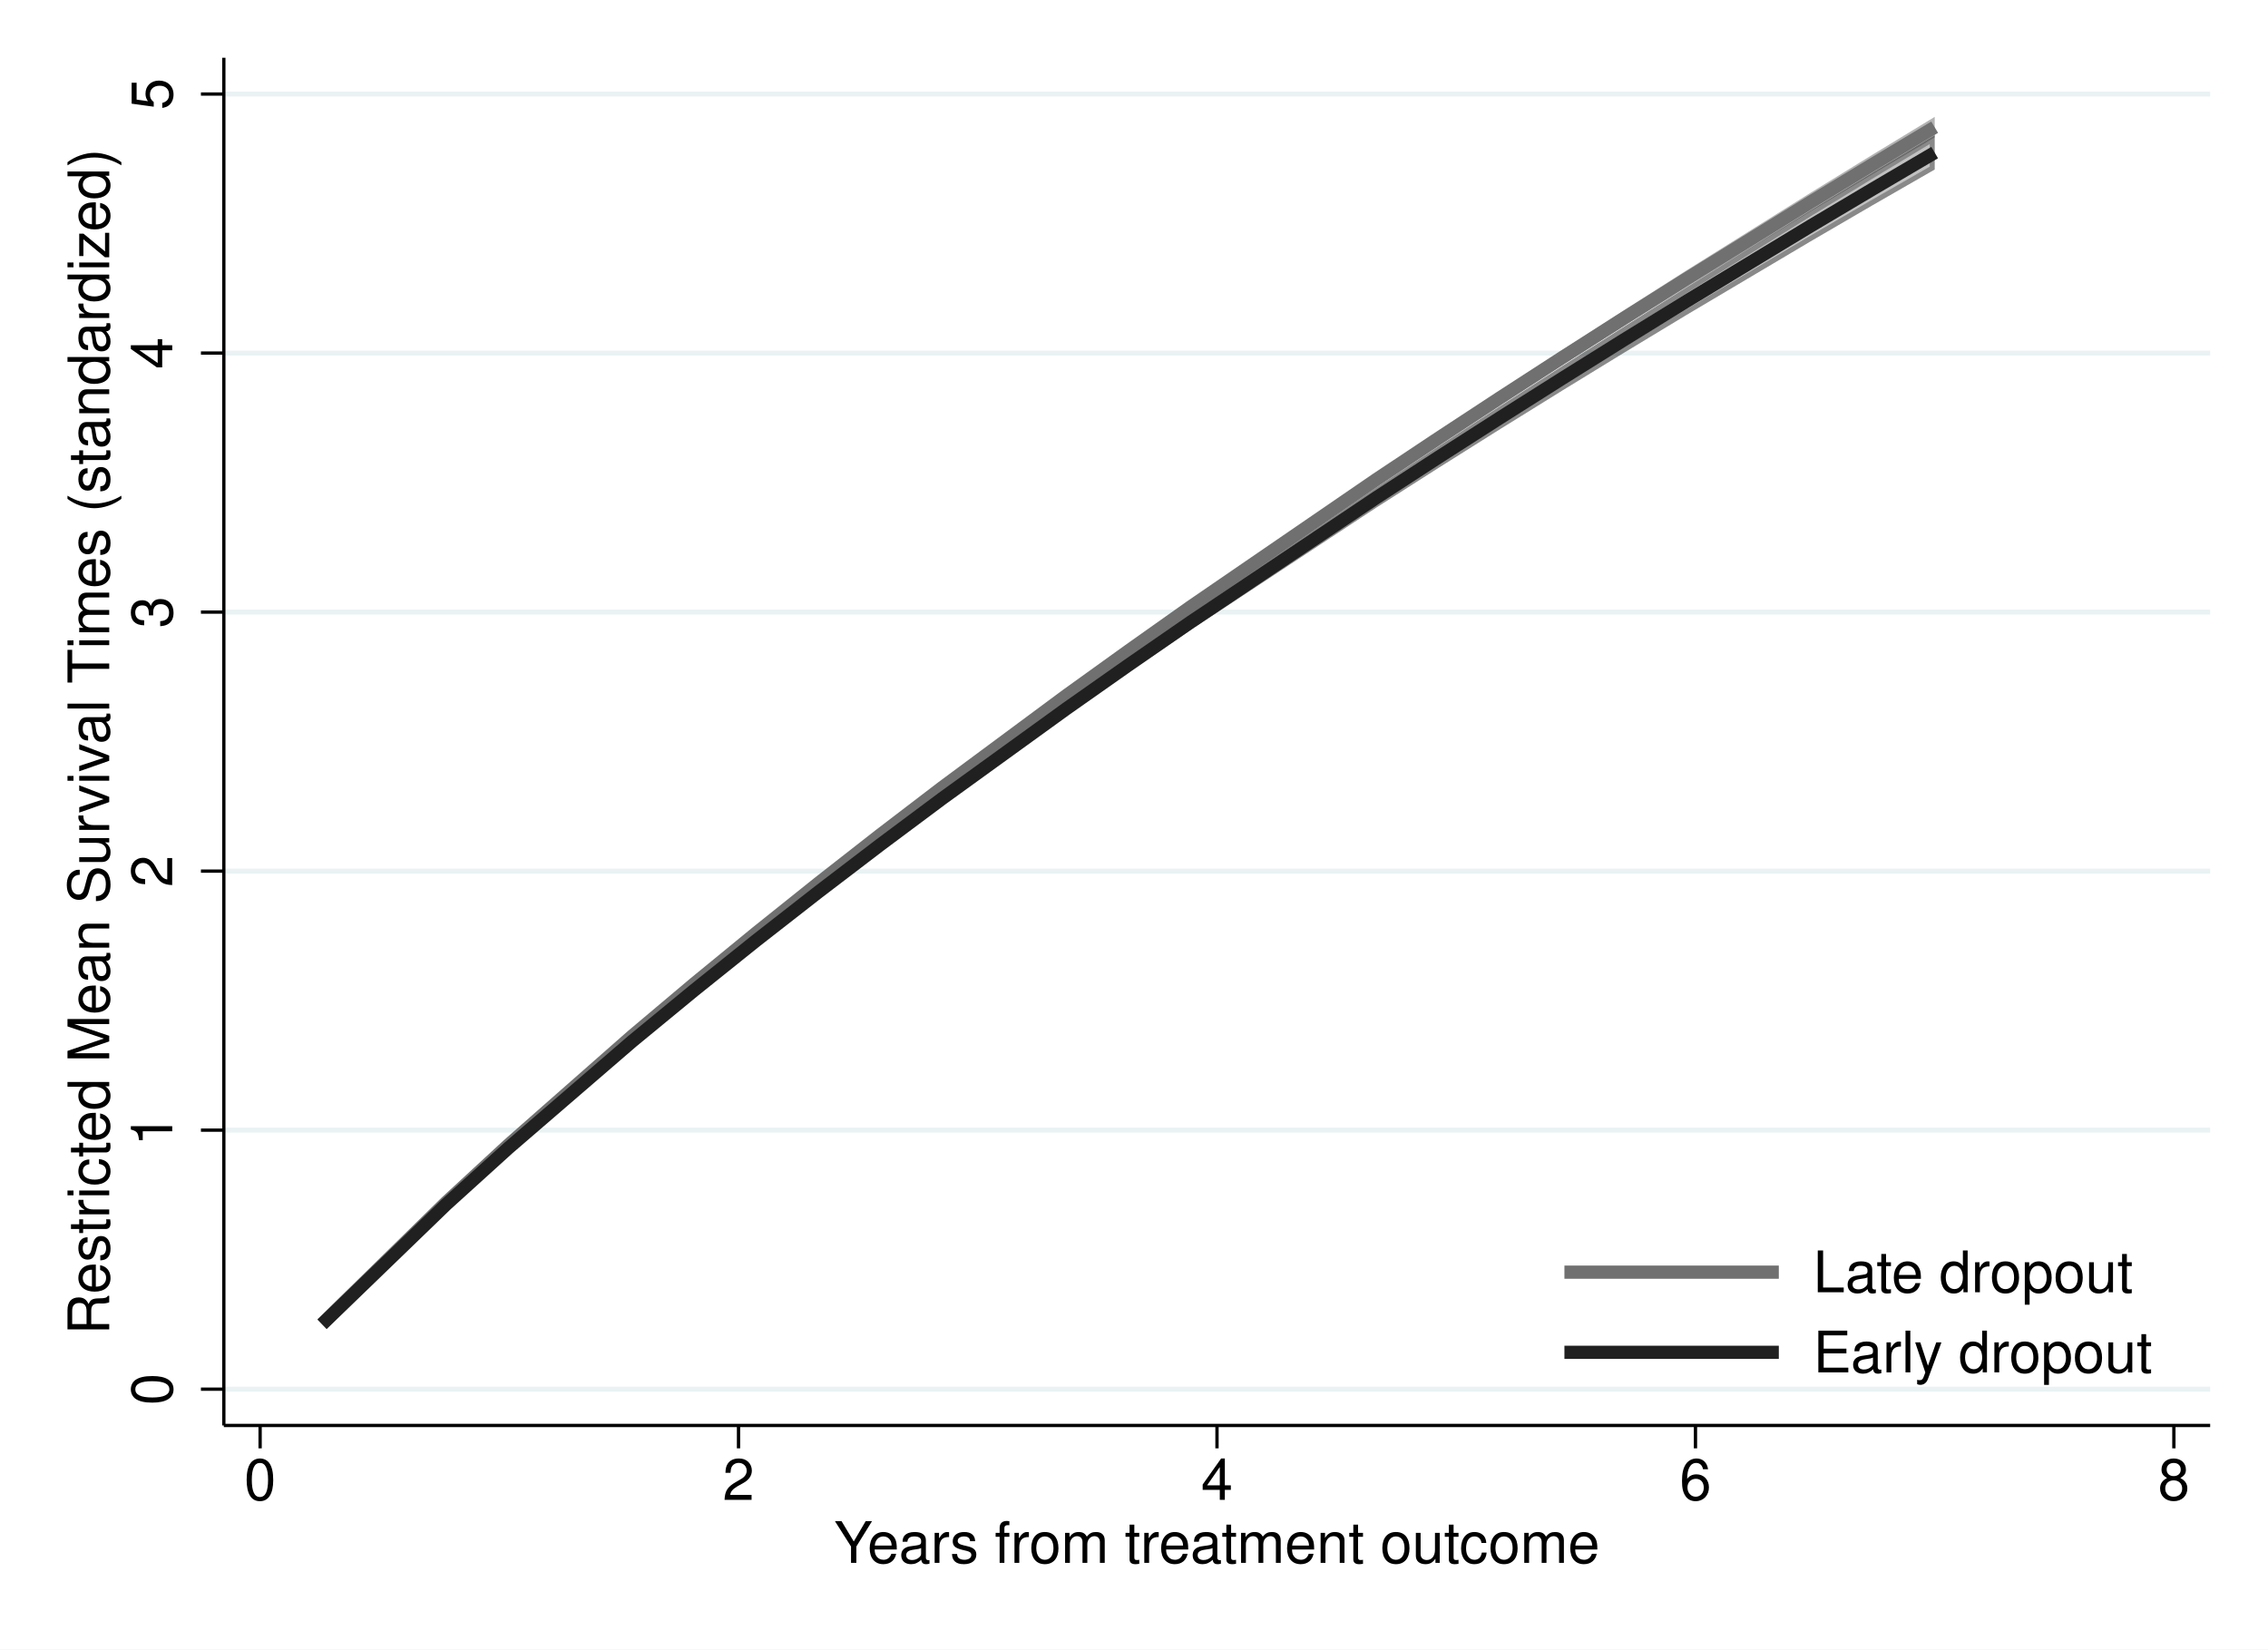
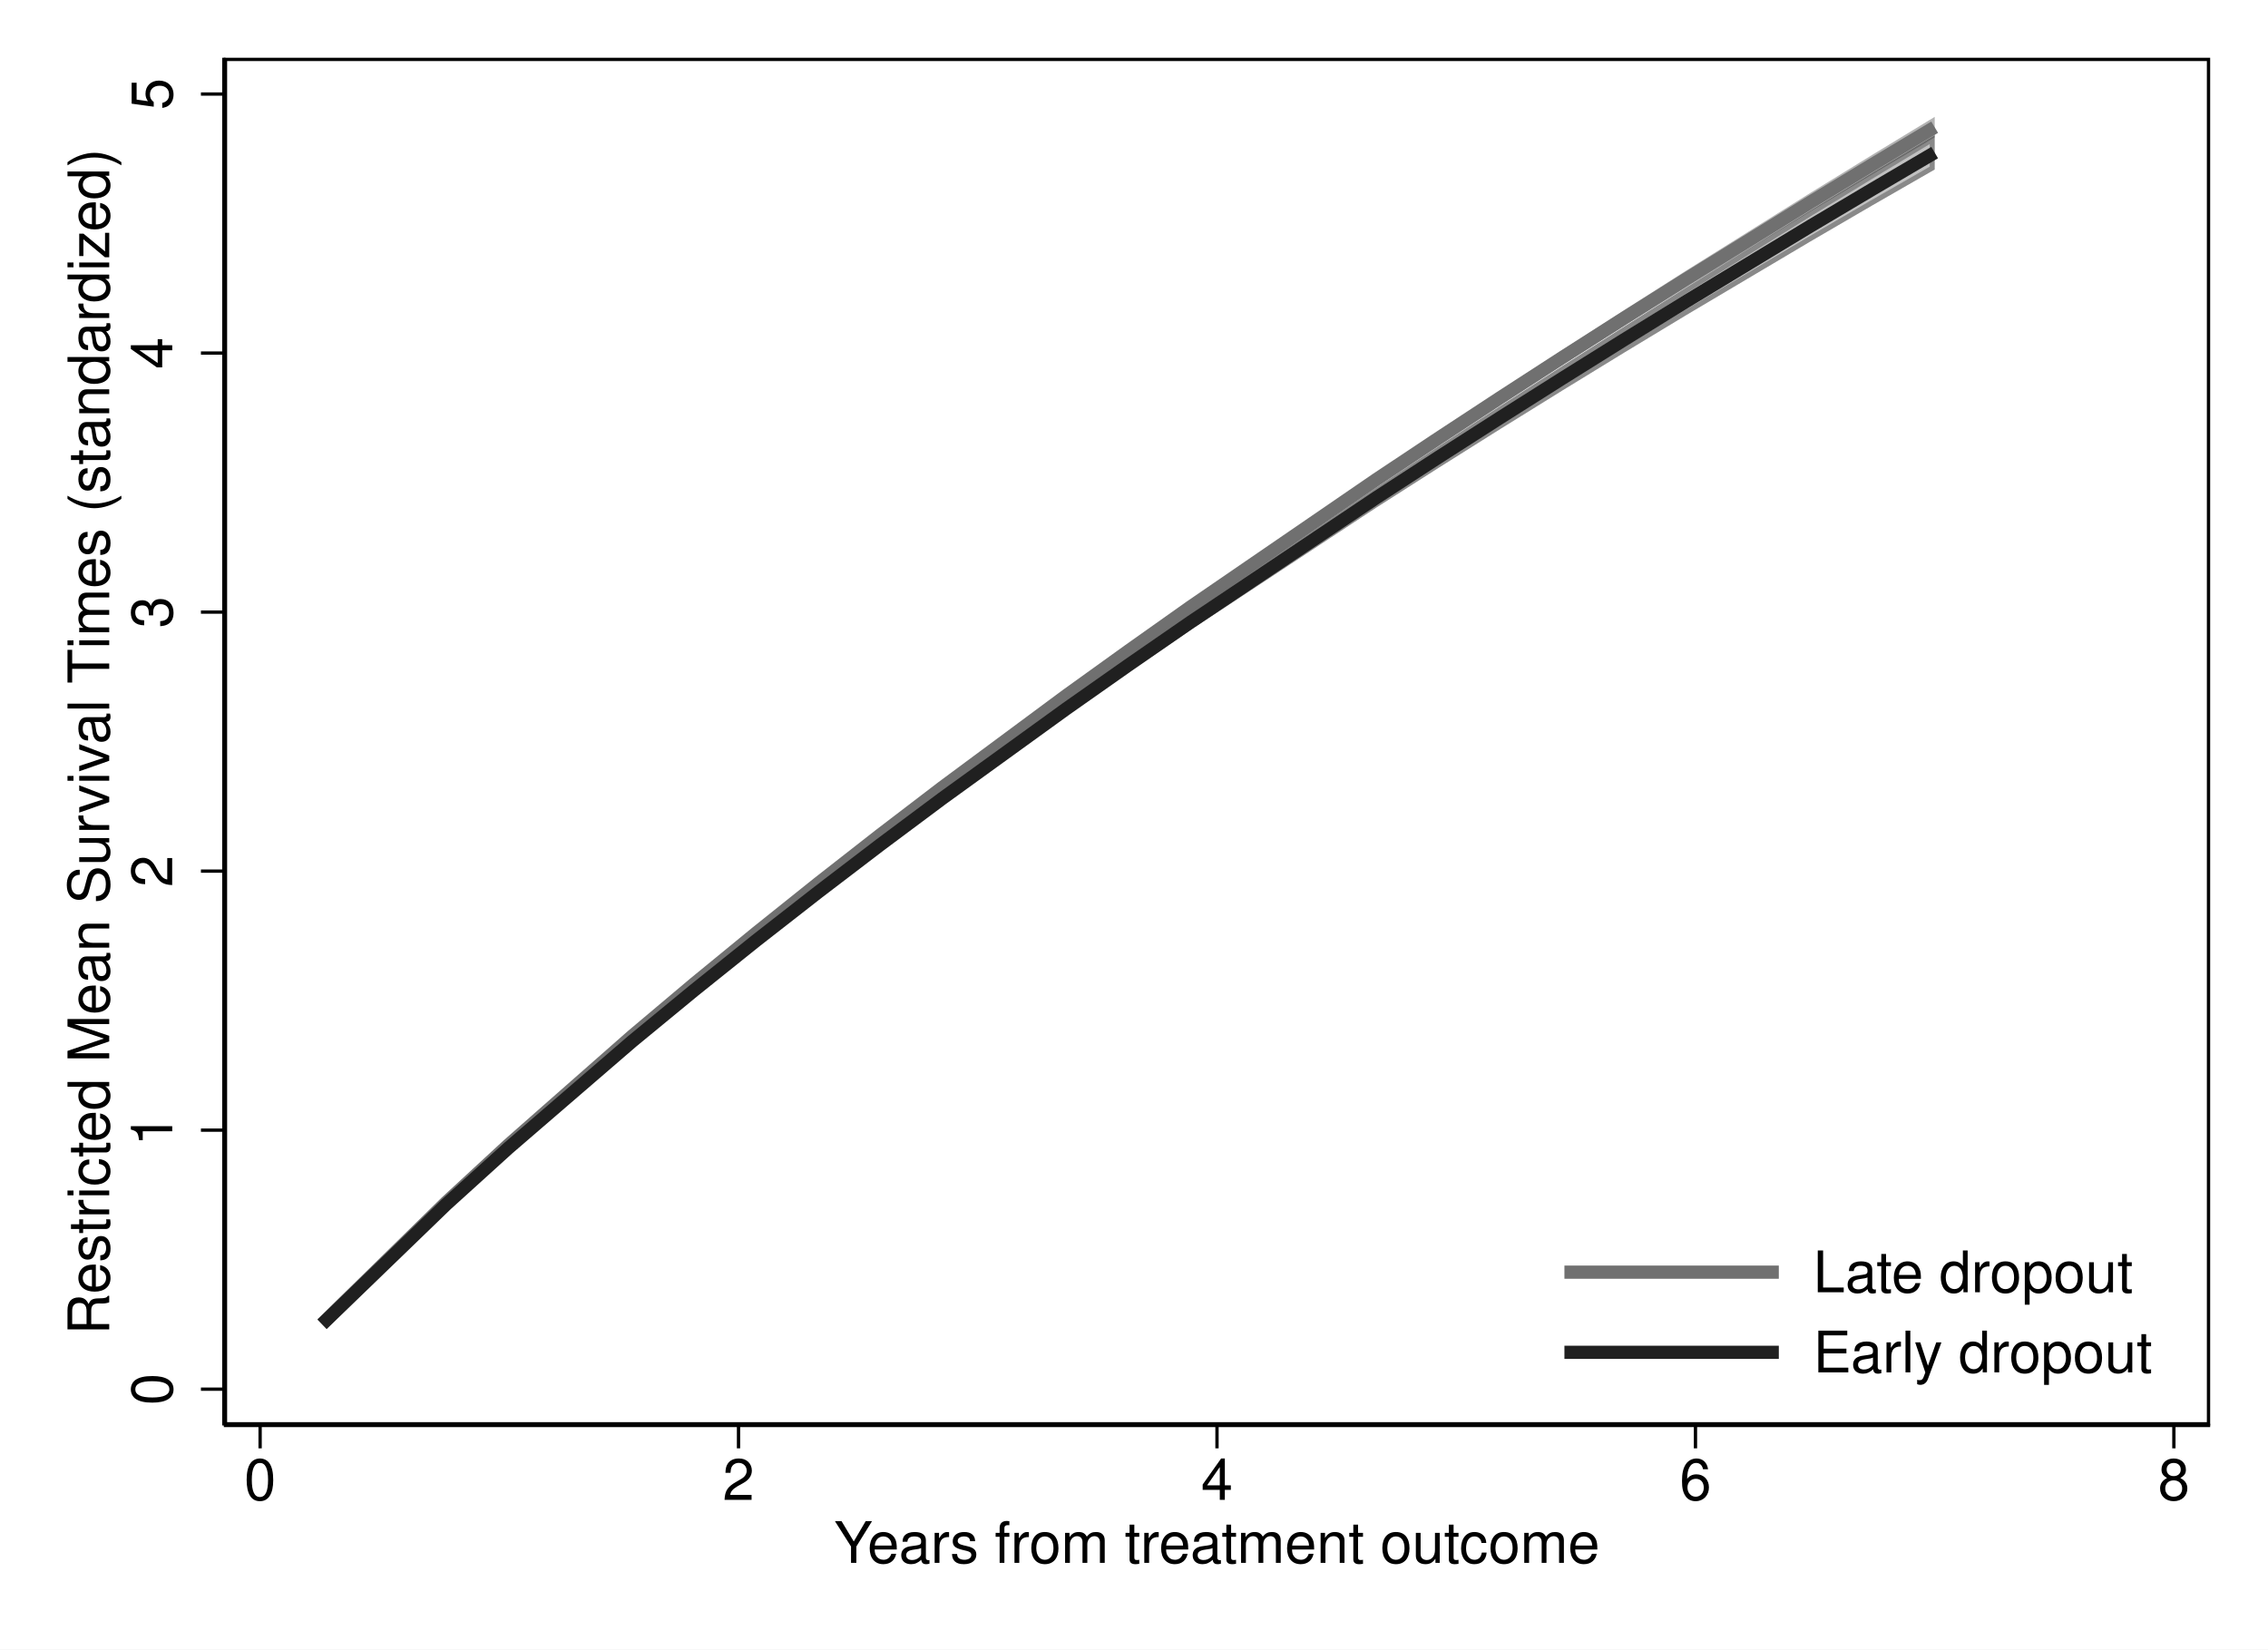
<svg xmlns="http://www.w3.org/2000/svg" xmlns:xlink="http://www.w3.org/1999/xlink" version="1.1" width="5.50in" height="4.00in" viewBox="0 0 3960 2880">
  <rect x="0" y="0" width="3960" height="2880" style="fill:#FFFFFF;stroke:none" />
  <rect x="0.00" y="0.00" width="3959.88" height="2880.00" style="fill:#FFFFFF" />
  <rect x="2.88" y="2.88" width="3954.12" height="2874.24" style="fill:none;stroke:#FFFFFF;stroke-width:5.76" />
  <rect x="390.80" y="100.86" width="3468.22" height="2388.33" style="fill:#FFFFFF" />
-   <rect x="393.68" y="103.74" width="3462.46" height="2382.57" style="fill:none;stroke:#FFFFFF;stroke-width:5.76" />
-   <line x1="390.80" y1="2425.82" x2="3859.02" y2="2425.82" style="stroke:#EAF2F3;stroke-width:8.64" />
-   <line x1="390.80" y1="1973.50" x2="3859.02" y2="1973.50" style="stroke:#EAF2F3;stroke-width:8.64" />
-   <line x1="390.80" y1="1521.18" x2="3859.02" y2="1521.18" style="stroke:#EAF2F3;stroke-width:8.64" />
-   <line x1="390.80" y1="1068.86" x2="3859.02" y2="1068.86" style="stroke:#EAF2F3;stroke-width:8.64" />
-   <line x1="390.80" y1="616.54" x2="3859.02" y2="616.54" style="stroke:#EAF2F3;stroke-width:8.64" />
-   <line x1="390.80" y1="164.22" x2="3859.02" y2="164.22" style="stroke:#EAF2F3;stroke-width:8.64" />
+   <rect x="393.68" y="103.74" width="3462.46" height="2382.57" style="fill:none;stroke:#000000;stroke-width:5.76" />
  <defs>
-     <path id="path_dsBWMZHl" d="M562.44 2312.09 L562.44 2312.09 L779.01 2100.60 L887.29 2001.22 L1103.85 1811.76 L1212.13 1721.17 L1320.54 1632.93 L1428.82 1546.92 L1537.10 1463.02 L1645.38 1380.85 L1861.94 1221.70 L1970.22 1144.35 L2078.51 1068.37 L2403.35 847.84 L2511.63 776.56 L2620.03 706.26 L2728.32 636.96 L2836.60 568.65 L2944.88 501.20 L3161.44 368.91 L3269.72 303.94 L3378.00 239.83 L3378.00 204.19 L3269.72 270.03 L3161.44 336.61 L2944.88 472.12 L2836.60 541.18 L2728.32 611.10 L2620.03 681.88 L2511.63 753.66 L2403.35 826.43 L2078.51 1051.29 L1970.22 1128.76 L1861.94 1207.47 L1645.38 1369.34 L1537.10 1452.75 L1428.82 1538.01 L1320.54 1625.26 L1212.13 1714.73 L1103.85 1806.44 L887.29 1998.13 L779.01 2098.62 L562.44 2311.72 L562.44 2312.09 Z" stroke-linejoin="round" />
+     <path id="path_zMBqHBfd" d="M562.44 2312.09 L562.44 2312.09 L779.01 2100.60 L887.29 2001.22 L1103.85 1811.76 L1212.13 1721.17 L1320.54 1632.93 L1428.82 1546.92 L1537.10 1463.02 L1645.38 1380.85 L1861.94 1221.70 L1970.22 1144.35 L2078.51 1068.37 L2403.35 847.84 L2511.63 776.56 L2620.03 706.26 L2728.32 636.96 L2836.60 568.65 L2944.88 501.20 L3161.44 368.91 L3269.72 303.94 L3378.00 239.83 L3378.00 204.19 L3269.72 270.03 L3161.44 336.61 L2944.88 472.12 L2836.60 541.18 L2728.32 611.10 L2620.03 681.88 L2511.63 753.66 L2403.35 826.43 L2078.51 1051.29 L1970.22 1128.76 L1861.94 1207.47 L1645.38 1369.34 L1537.10 1452.75 L1428.82 1538.01 L1320.54 1625.26 L1212.13 1714.73 L1103.85 1806.44 L887.29 1998.13 L779.01 2098.62 L562.44 2311.72 L562.44 2312.09 Z" stroke-linejoin="round" />
  </defs>
  <defs>
-     <clipPath id="clipPath_YvEQSeZO">
-       <use xlink:href="#path_dsBWMZHl" />
+     <clipPath id="clipPath_IkiEgNyl">
+       <use xlink:href="#path_zMBqHBfd" />
    </clipPath>
  </defs>
-   <use xlink:href="#path_dsBWMZHl" style="stroke:none;fill:#8D8D8D;fill-opacity:0.35" />
-   <use xlink:href="#path_dsBWMZHl" style="fill:none;stroke:#707070;stroke-opacity:0.35;stroke-width:17.28" clip-path="url(#clipPath_YvEQSeZO)" />
+   <use xlink:href="#path_zMBqHBfd" style="stroke:none;fill:#8D8D8D;fill-opacity:0.35" />
+   <use xlink:href="#path_zMBqHBfd" style="fill:none;stroke:#707070;stroke-opacity:0.35;stroke-width:17.28" clip-path="url(#clipPath_IkiEgNyl)" />
  <defs>
-     <path id="path_LiESBhZo" d="M562.44 2312.84 L562.44 2312.84 L779.01 2104.81 L887.29 2007.54 L1103.85 1822.65 L1212.13 1734.41 L1320.54 1648.53 L1428.82 1564.99 L1537.10 1483.31 L1645.38 1403.62 L1861.94 1249.05 L1970.22 1173.93 L2078.51 1100.30 L2403.35 886.20 L2511.63 817.02 L2620.03 748.83 L2728.32 681.64 L2836.60 615.30 L2944.88 549.84 L3161.44 421.38 L3269.72 358.27 L3378.00 296.02 L3378.00 236.25 L3269.72 301.59 L3161.44 367.55 L2944.88 501.70 L2836.60 569.89 L2728.32 638.94 L2620.03 708.74 L2511.63 779.53 L2403.35 851.18 L2078.51 1072.57 L1970.22 1148.56 L1861.94 1225.91 L1645.38 1384.93 L1537.10 1466.73 L1428.82 1550.39 L1320.54 1636.03 L1212.13 1723.77 L1103.85 1813.98 L887.29 2002.46 L779.01 2101.46 L562.44 2312.22 L562.44 2312.84 Z" stroke-linejoin="round" />
+     <path id="path_NZmiawem" d="M562.44 2312.84 L562.44 2312.84 L779.01 2104.81 L887.29 2007.54 L1103.85 1822.65 L1212.13 1734.41 L1320.54 1648.53 L1428.82 1564.99 L1537.10 1483.31 L1645.38 1403.62 L1861.94 1249.05 L1970.22 1173.93 L2078.51 1100.30 L2403.35 886.20 L2511.63 817.02 L2620.03 748.83 L2728.32 681.64 L2836.60 615.30 L2944.88 549.84 L3161.44 421.38 L3269.72 358.27 L3378.00 296.02 L3378.00 236.25 L3269.72 301.59 L3161.44 367.55 L2944.88 501.70 L2836.60 569.89 L2728.32 638.94 L2620.03 708.74 L2511.63 779.53 L2403.35 851.18 L2078.51 1072.57 L1970.22 1148.56 L1861.94 1225.91 L1645.38 1384.93 L1537.10 1466.73 L1428.82 1550.39 L1320.54 1636.03 L1212.13 1723.77 L1103.85 1813.98 L887.29 2002.46 L779.01 2101.46 L562.44 2312.22 L562.44 2312.84 Z" stroke-linejoin="round" />
  </defs>
  <defs>
-     <clipPath id="clipPath_TvhbJVLX">
-       <use xlink:href="#path_LiESBhZo" />
+     <clipPath id="clipPath_KPpBDsEp">
+       <use xlink:href="#path_NZmiawem" />
    </clipPath>
  </defs>
-   <use xlink:href="#path_LiESBhZo" style="stroke:none;fill:#4D4D4D;fill-opacity:0.35" />
-   <use xlink:href="#path_LiESBhZo" style="fill:none;stroke:#202020;stroke-opacity:0.35;stroke-width:17.28" clip-path="url(#clipPath_TvhbJVLX)" />
+   <use xlink:href="#path_NZmiawem" style="stroke:none;fill:#4D4D4D;fill-opacity:0.35" />
+   <use xlink:href="#path_NZmiawem" style="fill:none;stroke:#202020;stroke-opacity:0.35;stroke-width:17.28" clip-path="url(#clipPath_KPpBDsEp)" />
  <path d=" M562.32 2311.97 L779.01 2099.73 L887.29 1999.74 L1103.85 1809.16 L1212.13 1717.95 L1320.41 1629.22 L1428.69 1542.59 L1536.97 1457.94 L1645.26 1375.15 L1861.82 1214.64 L1970.22 1136.68 L2078.51 1059.95 L2403.35 837.19 L2511.63 765.17 L2619.91 694.14 L2728.19 624.09 L2836.47 555.04 L2944.76 486.85 L3161.32 352.95 L3269.72 287.11 L3378.00 222.14" stroke-linejoin="round" style="fill:none;stroke:#707070;stroke-width:23.04" />
  <path d=" M562.32 2312.59 L779.01 2103.20 L887.29 2005.06 L1103.85 1818.32 L1212.13 1729.21 L1320.41 1642.34 L1428.69 1557.81 L1536.97 1475.15 L1645.26 1394.33 L1861.82 1237.66 L1970.22 1161.43 L2078.51 1086.56 L2403.35 868.88 L2511.63 798.46 L2619.91 729.03 L2728.19 660.47 L2836.47 592.78 L2944.76 525.95 L3161.32 394.65 L3269.72 330.18 L3378.00 266.44" stroke-linejoin="round" style="fill:none;stroke:#202020;stroke-width:23.04" />
  <line x1="390.80" y1="2489.19" x2="390.80" y2="100.86" style="stroke:#000000;stroke-width:5.76" />
  <line x1="390.80" y1="2425.82" x2="350.83" y2="2425.82" style="stroke:#000000;stroke-width:5.76" />
  <text x="300.72" y="2425.82" style="font-family:'Helvetica';font-size:99.99px;fill:#000000" transform="rotate(-90 300.72,2425.82)" text-anchor="middle">0</text>
  <line x1="390.80" y1="1973.50" x2="350.83" y2="1973.50" style="stroke:#000000;stroke-width:5.76" />
  <text x="300.72" y="1973.50" style="font-family:'Helvetica';font-size:99.99px;fill:#000000" transform="rotate(-90 300.72,1973.50)" text-anchor="middle">1</text>
  <line x1="390.80" y1="1521.18" x2="350.83" y2="1521.18" style="stroke:#000000;stroke-width:5.76" />
  <text x="300.72" y="1521.18" style="font-family:'Helvetica';font-size:99.99px;fill:#000000" transform="rotate(-90 300.72,1521.18)" text-anchor="middle">2</text>
  <line x1="390.80" y1="1068.86" x2="350.83" y2="1068.86" style="stroke:#000000;stroke-width:5.76" />
  <text x="300.72" y="1068.86" style="font-family:'Helvetica';font-size:99.99px;fill:#000000" transform="rotate(-90 300.72,1068.86)" text-anchor="middle">3</text>
  <line x1="390.80" y1="616.54" x2="350.83" y2="616.54" style="stroke:#000000;stroke-width:5.76" />
  <text x="300.72" y="616.54" style="font-family:'Helvetica';font-size:99.99px;fill:#000000" transform="rotate(-90 300.72,616.54)" text-anchor="middle">4</text>
  <line x1="390.80" y1="164.22" x2="350.83" y2="164.22" style="stroke:#000000;stroke-width:5.76" />
  <text x="300.72" y="164.22" style="font-family:'Helvetica';font-size:99.99px;fill:#000000" transform="rotate(-90 300.72,164.22)" text-anchor="middle">5</text>
  <text x="190.71" y="1294.96" style="font-family:'Helvetica';font-size:99.99px;fill:#000000" transform="rotate(-90 190.71,1294.96)" text-anchor="middle">Restricted Mean Survival Times (standardized)</text>
  <line x1="390.80" y1="2489.19" x2="3859.02" y2="2489.19" style="stroke:#000000;stroke-width:5.76" />
  <line x1="454.16" y1="2489.19" x2="454.16" y2="2529.16" style="stroke:#000000;stroke-width:5.76" />
  <text x="454.16" y="2619.14" style="font-family:'Helvetica';font-size:99.99px;fill:#000000" text-anchor="middle">0</text>
  <line x1="1289.47" y1="2489.19" x2="1289.47" y2="2529.16" style="stroke:#000000;stroke-width:5.76" />
  <text x="1289.47" y="2619.14" style="font-family:'Helvetica';font-size:99.99px;fill:#000000" text-anchor="middle">2</text>
  <line x1="2124.91" y1="2489.19" x2="2124.91" y2="2529.16" style="stroke:#000000;stroke-width:5.76" />
  <text x="2124.91" y="2619.14" style="font-family:'Helvetica';font-size:99.99px;fill:#000000" text-anchor="middle">4</text>
  <line x1="2960.35" y1="2489.19" x2="2960.35" y2="2529.16" style="stroke:#000000;stroke-width:5.76" />
  <text x="2960.35" y="2619.14" style="font-family:'Helvetica';font-size:99.99px;fill:#000000" text-anchor="middle">6</text>
  <line x1="3795.66" y1="2489.19" x2="3795.66" y2="2529.16" style="stroke:#000000;stroke-width:5.76" />
  <text x="3795.66" y="2619.14" style="font-family:'Helvetica';font-size:99.99px;fill:#000000" text-anchor="middle">8</text>
  <text x="2124.91" y="2729.16" style="font-family:'Helvetica';font-size:99.99px;fill:#000000" text-anchor="middle">Years from treatment outcome</text>
  <line x1="2731.53" y1="2221.51" x2="3105.88" y2="2221.51" style="stroke:#707070;stroke-width:23.04" />
  <line x1="2731.53" y1="2361.47" x2="3105.88" y2="2361.47" style="stroke:#202020;stroke-width:23.04" />
  <text x="3165.90" y="2256.53" style="font-family:'Helvetica';font-size:99.99px;fill:#000000">Late dropout</text>
  <text x="3165.90" y="2396.50" style="font-family:'Helvetica';font-size:99.99px;fill:#000000">Early dropout</text>
</svg>
